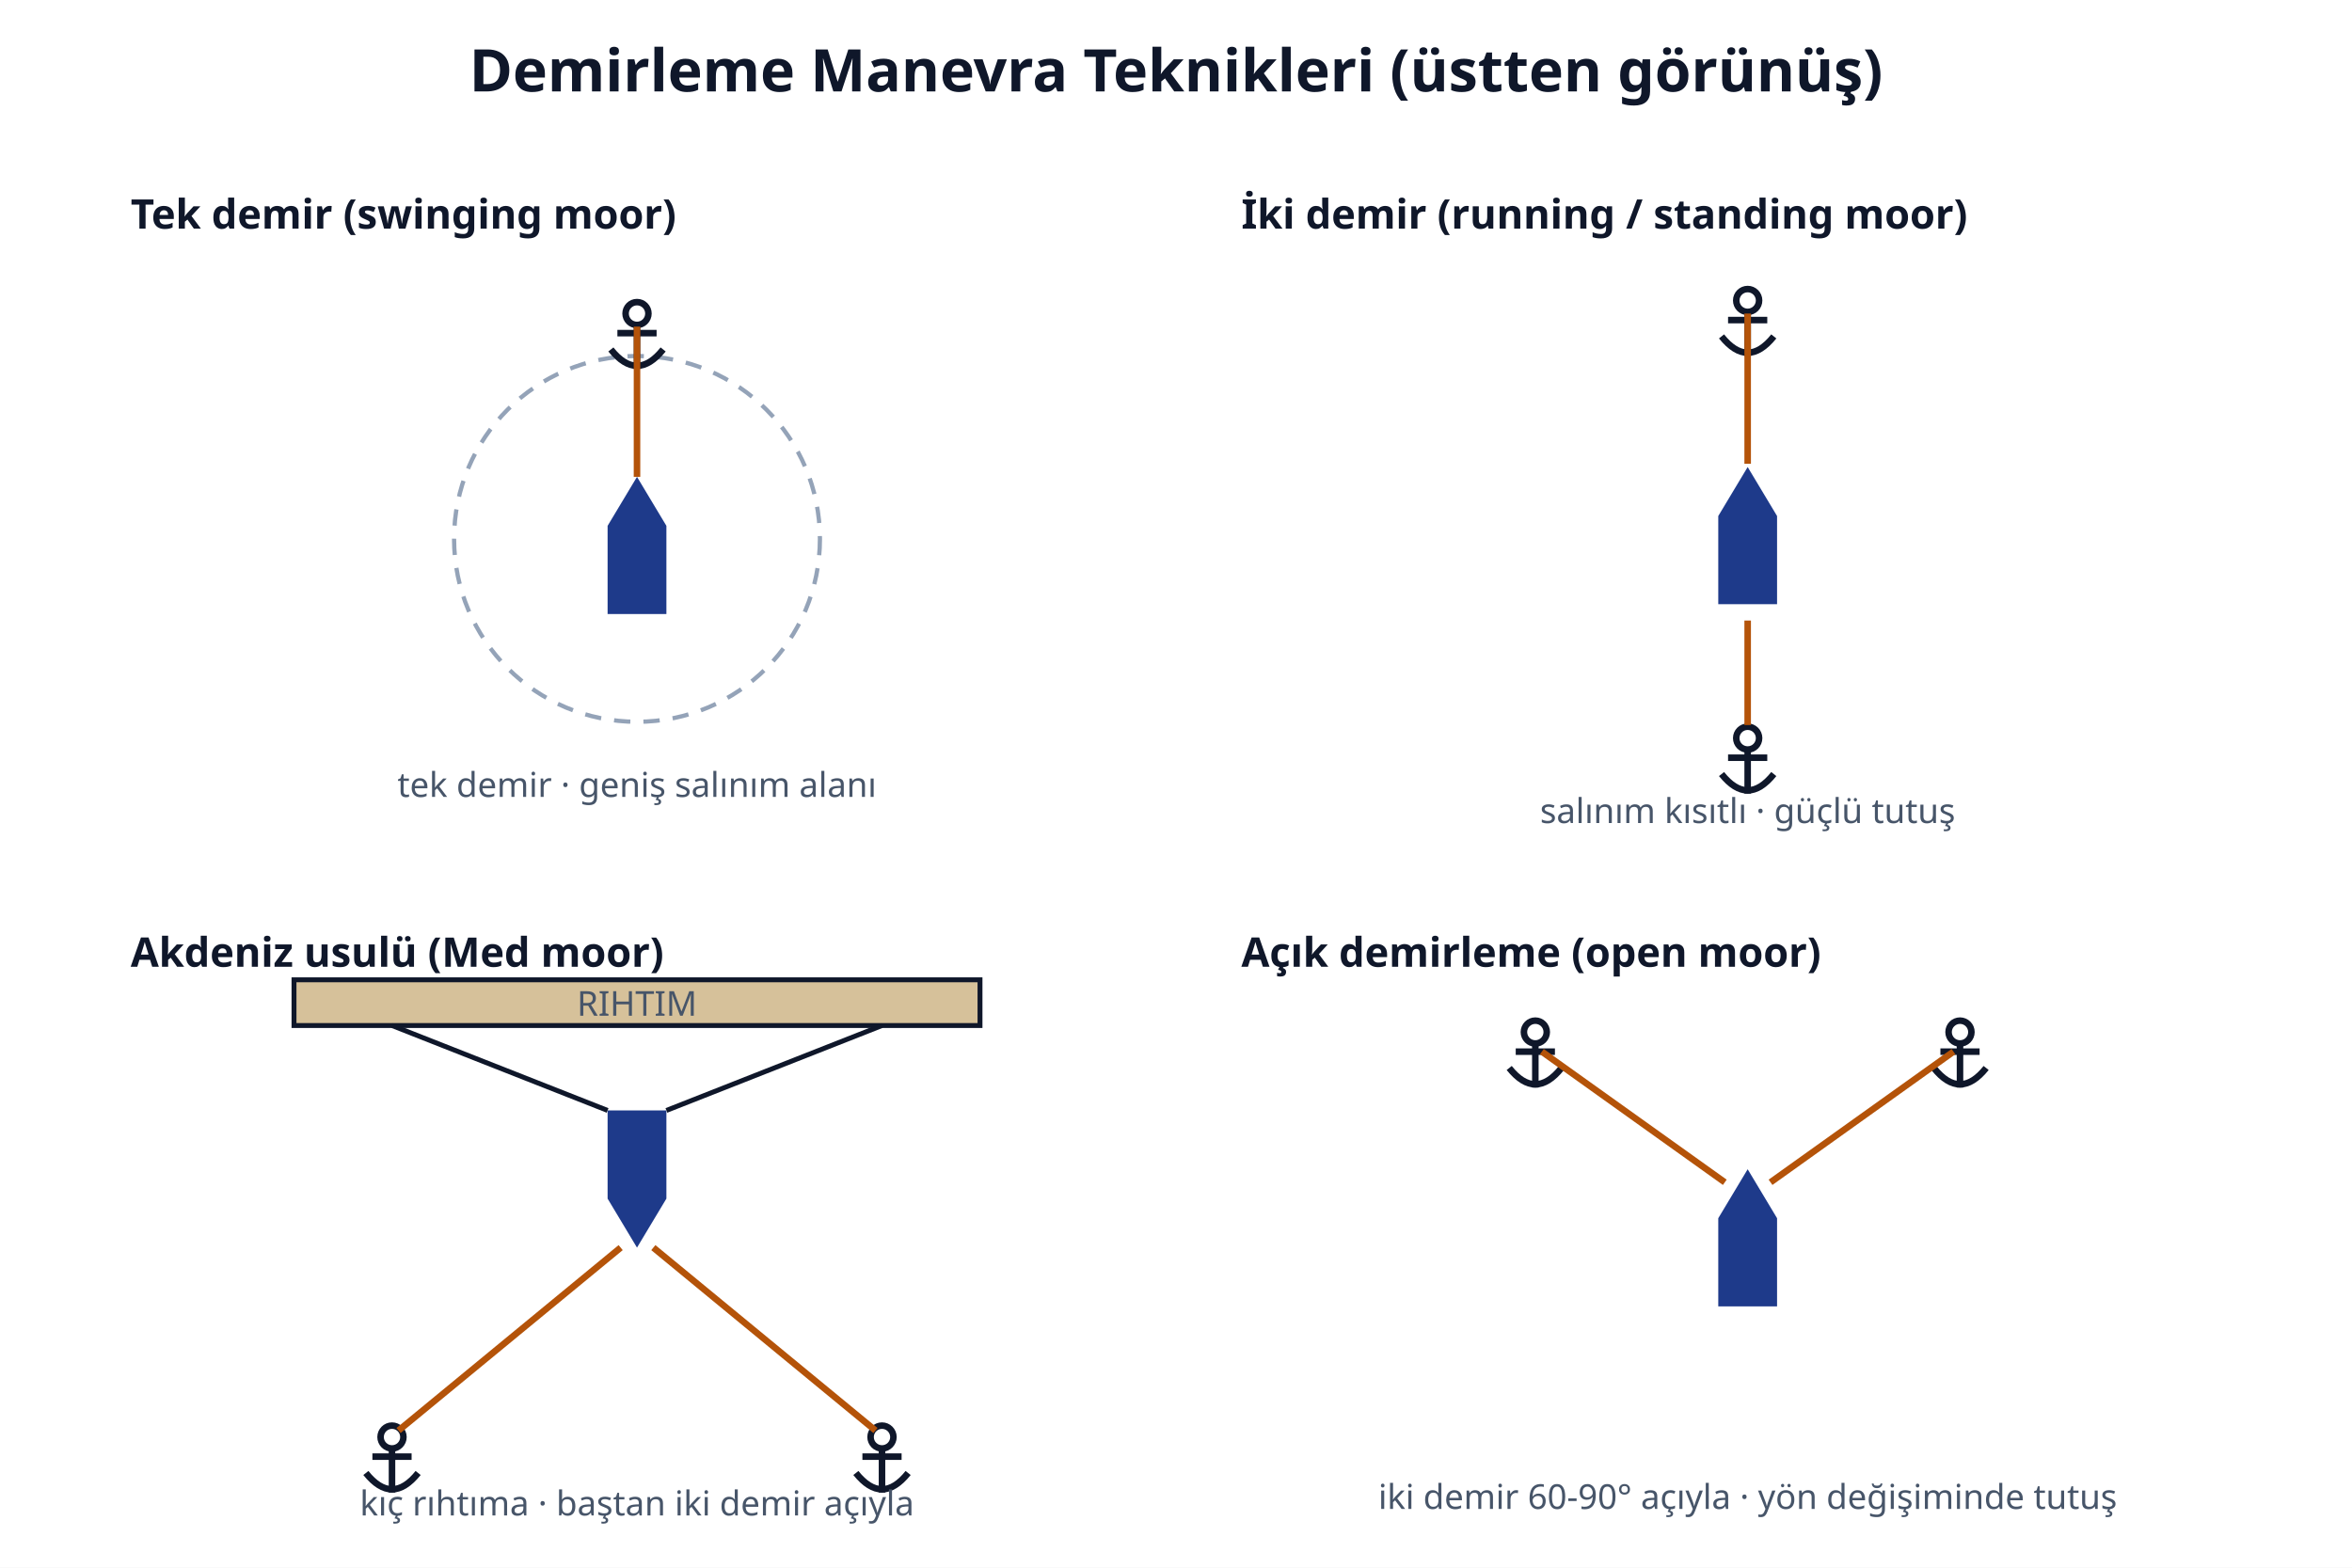
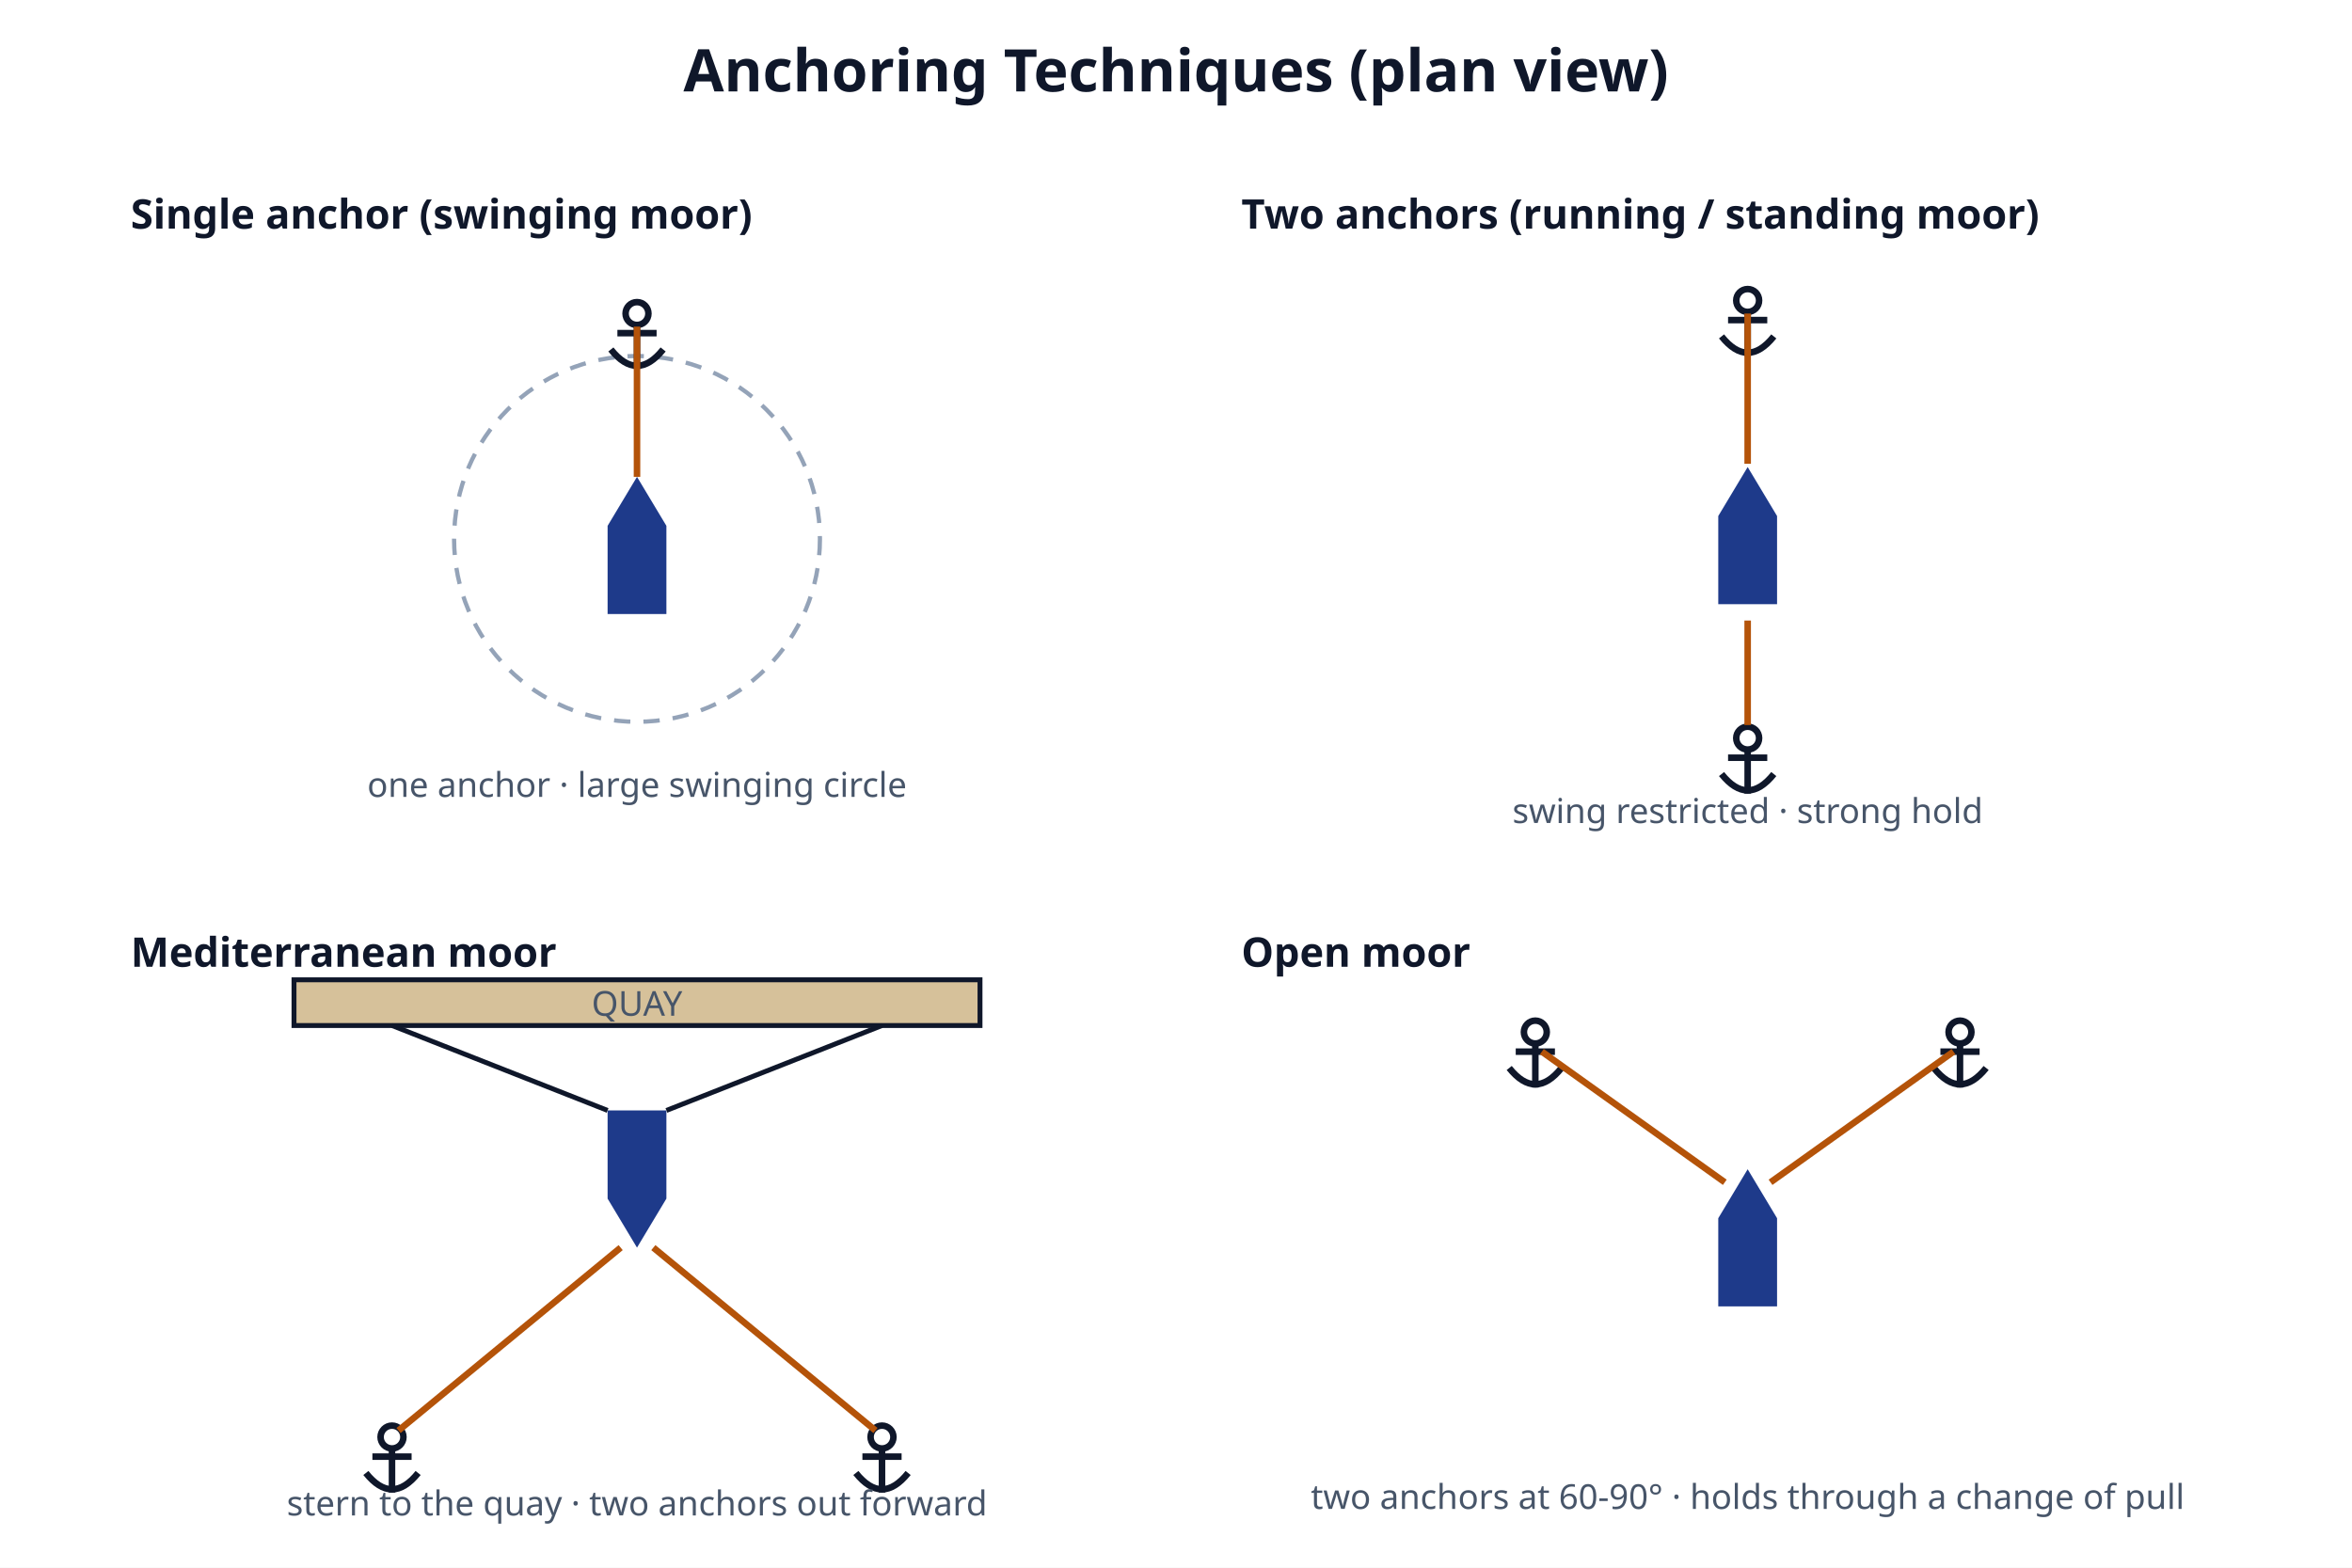
<svg xmlns="http://www.w3.org/2000/svg" xmlns:xlink="http://www.w3.org/1999/xlink" viewBox="0 0 720 480">
  <defs>
    <style>
      .ttl{font:18px sans-serif;fill:#0f172a;font-weight:700}
      .nm{font:12.5px sans-serif;fill:#0f172a;font-weight:700}
      .sm{font:10.5px sans-serif;fill:#475569}
      .chain{stroke:#b45309;stroke-width:2}
      .line{stroke:#0f172a;stroke-width:1.5}
      .swing{fill:none;stroke:#94a3b8;stroke-width:1.3;stroke-dasharray:5 4}
      .quay{fill:#d6c19a;stroke:#0f172a;stroke-width:1.5}
    </style>
    <g id="anc">
      <circle cx="0" cy="0" r="3.5" fill="none" stroke="#0f172a" stroke-width="2" />
      <line x1="0" y1="3" x2="0" y2="17" stroke="#0f172a" stroke-width="2" />
      <line x1="-6" y1="6" x2="6" y2="6" stroke="#0f172a" stroke-width="2" />
      <path d="M -8 11 Q 0 21 8 11" fill="none" stroke="#0f172a" stroke-width="2" />
    </g>
    <g id="ship">
      <path d="M0,-22 L9,-7 L9,20 L-9,20 L-9,-7 Z" fill="#1e3a8a" />
    </g>
  </defs>
  <rect width="720" height="480" fill="#ffffff" />
-   <text x="360" y="28" text-anchor="middle" class="ttl">Demirleme Manevra Teknikleri (üstten görünüş)</text>
-   <text x="40" y="70" class="nm">Tek demir (swinging moor)</text>
+   <text x="360" y="28" text-anchor="middle" class="ttl">Anchoring Techniques (plan view)</text>
+   <text x="40" y="70" class="nm">Single anchor (swinging moor)</text>
  <circle class="swing" cx="195" cy="165" r="56" />
  <use xlink:href="#anc" x="195" y="96" />
  <line class="chain" x1="195" y1="146" x2="195" y2="100" />
  <use xlink:href="#ship" transform="translate(195 168)" />
-   <text x="195" y="244" text-anchor="middle" class="sm">tek demir · geniş salınım alanı</text>
-   <text x="380" y="70" class="nm">İki demir (running / standing moor)</text>
+   <text x="195" y="244" text-anchor="middle" class="sm">one anchor · large swinging circle</text>
+   <text x="380" y="70" class="nm">Two anchors (running / standing moor)</text>
  <use xlink:href="#anc" x="535" y="92" />
  <use xlink:href="#anc" x="535" y="226" />
  <line class="chain" x1="535" y1="142" x2="535" y2="96" />
  <line class="chain" x1="535" y1="190" x2="535" y2="222" />
  <use xlink:href="#ship" transform="translate(535 165)" />
-   <text x="535" y="252" text-anchor="middle" class="sm">salınım kısıtlı · güçlü tutuş</text>
-   <text x="40" y="296" class="nm">Akdeniz usulü (Med moor)</text>
+   <text x="535" y="252" text-anchor="middle" class="sm">swing restricted · strong hold</text>
+   <text x="40" y="296" class="nm">Mediterranean moor</text>
  <rect class="quay" x="90" y="300" width="210" height="14" />
-   <text x="195" y="311" text-anchor="middle" class="sm" fill="#0f172a">RIHTIM</text>
+   <text x="195" y="311" text-anchor="middle" class="sm" fill="#0f172a">QUAY</text>
  <use xlink:href="#ship" transform="translate(195 360) rotate(180)" />
  <line class="line" x1="186" y1="340" x2="120" y2="314" />
  <line class="line" x1="204" y1="340" x2="270" y2="314" />
  <use xlink:href="#anc" x="120" y="440" />
  <use xlink:href="#anc" x="270" y="440" />
  <line class="chain" x1="190" y1="382" x2="122" y2="438" />
  <line class="chain" x1="200" y1="382" x2="268" y2="438" />
-   <text x="195" y="464" text-anchor="middle" class="sm">kıç rıhtıma · baştan iki demir açıyla</text>
-   <text x="380" y="296" class="nm">Açık demirleme (open moor)</text>
+   <text x="195" y="464" text-anchor="middle" class="sm">stern to the quay · two anchors out forward</text>
+   <text x="380" y="296" class="nm">Open moor</text>
  <use xlink:href="#anc" x="470" y="316" />
  <use xlink:href="#anc" x="600" y="316" />
  <line class="chain" x1="528" y1="362" x2="472" y2="322" />
  <line class="chain" x1="542" y1="362" x2="598" y2="322" />
  <use xlink:href="#ship" transform="translate(535 380)" />
-   <text x="535" y="462" text-anchor="middle" class="sm">iki demir 60-90° açıyla · yön değişiminde tutuş</text>
+   <text x="535" y="462" text-anchor="middle" class="sm">two anchors at 60-90° · holds through a change of pull</text>
</svg>
